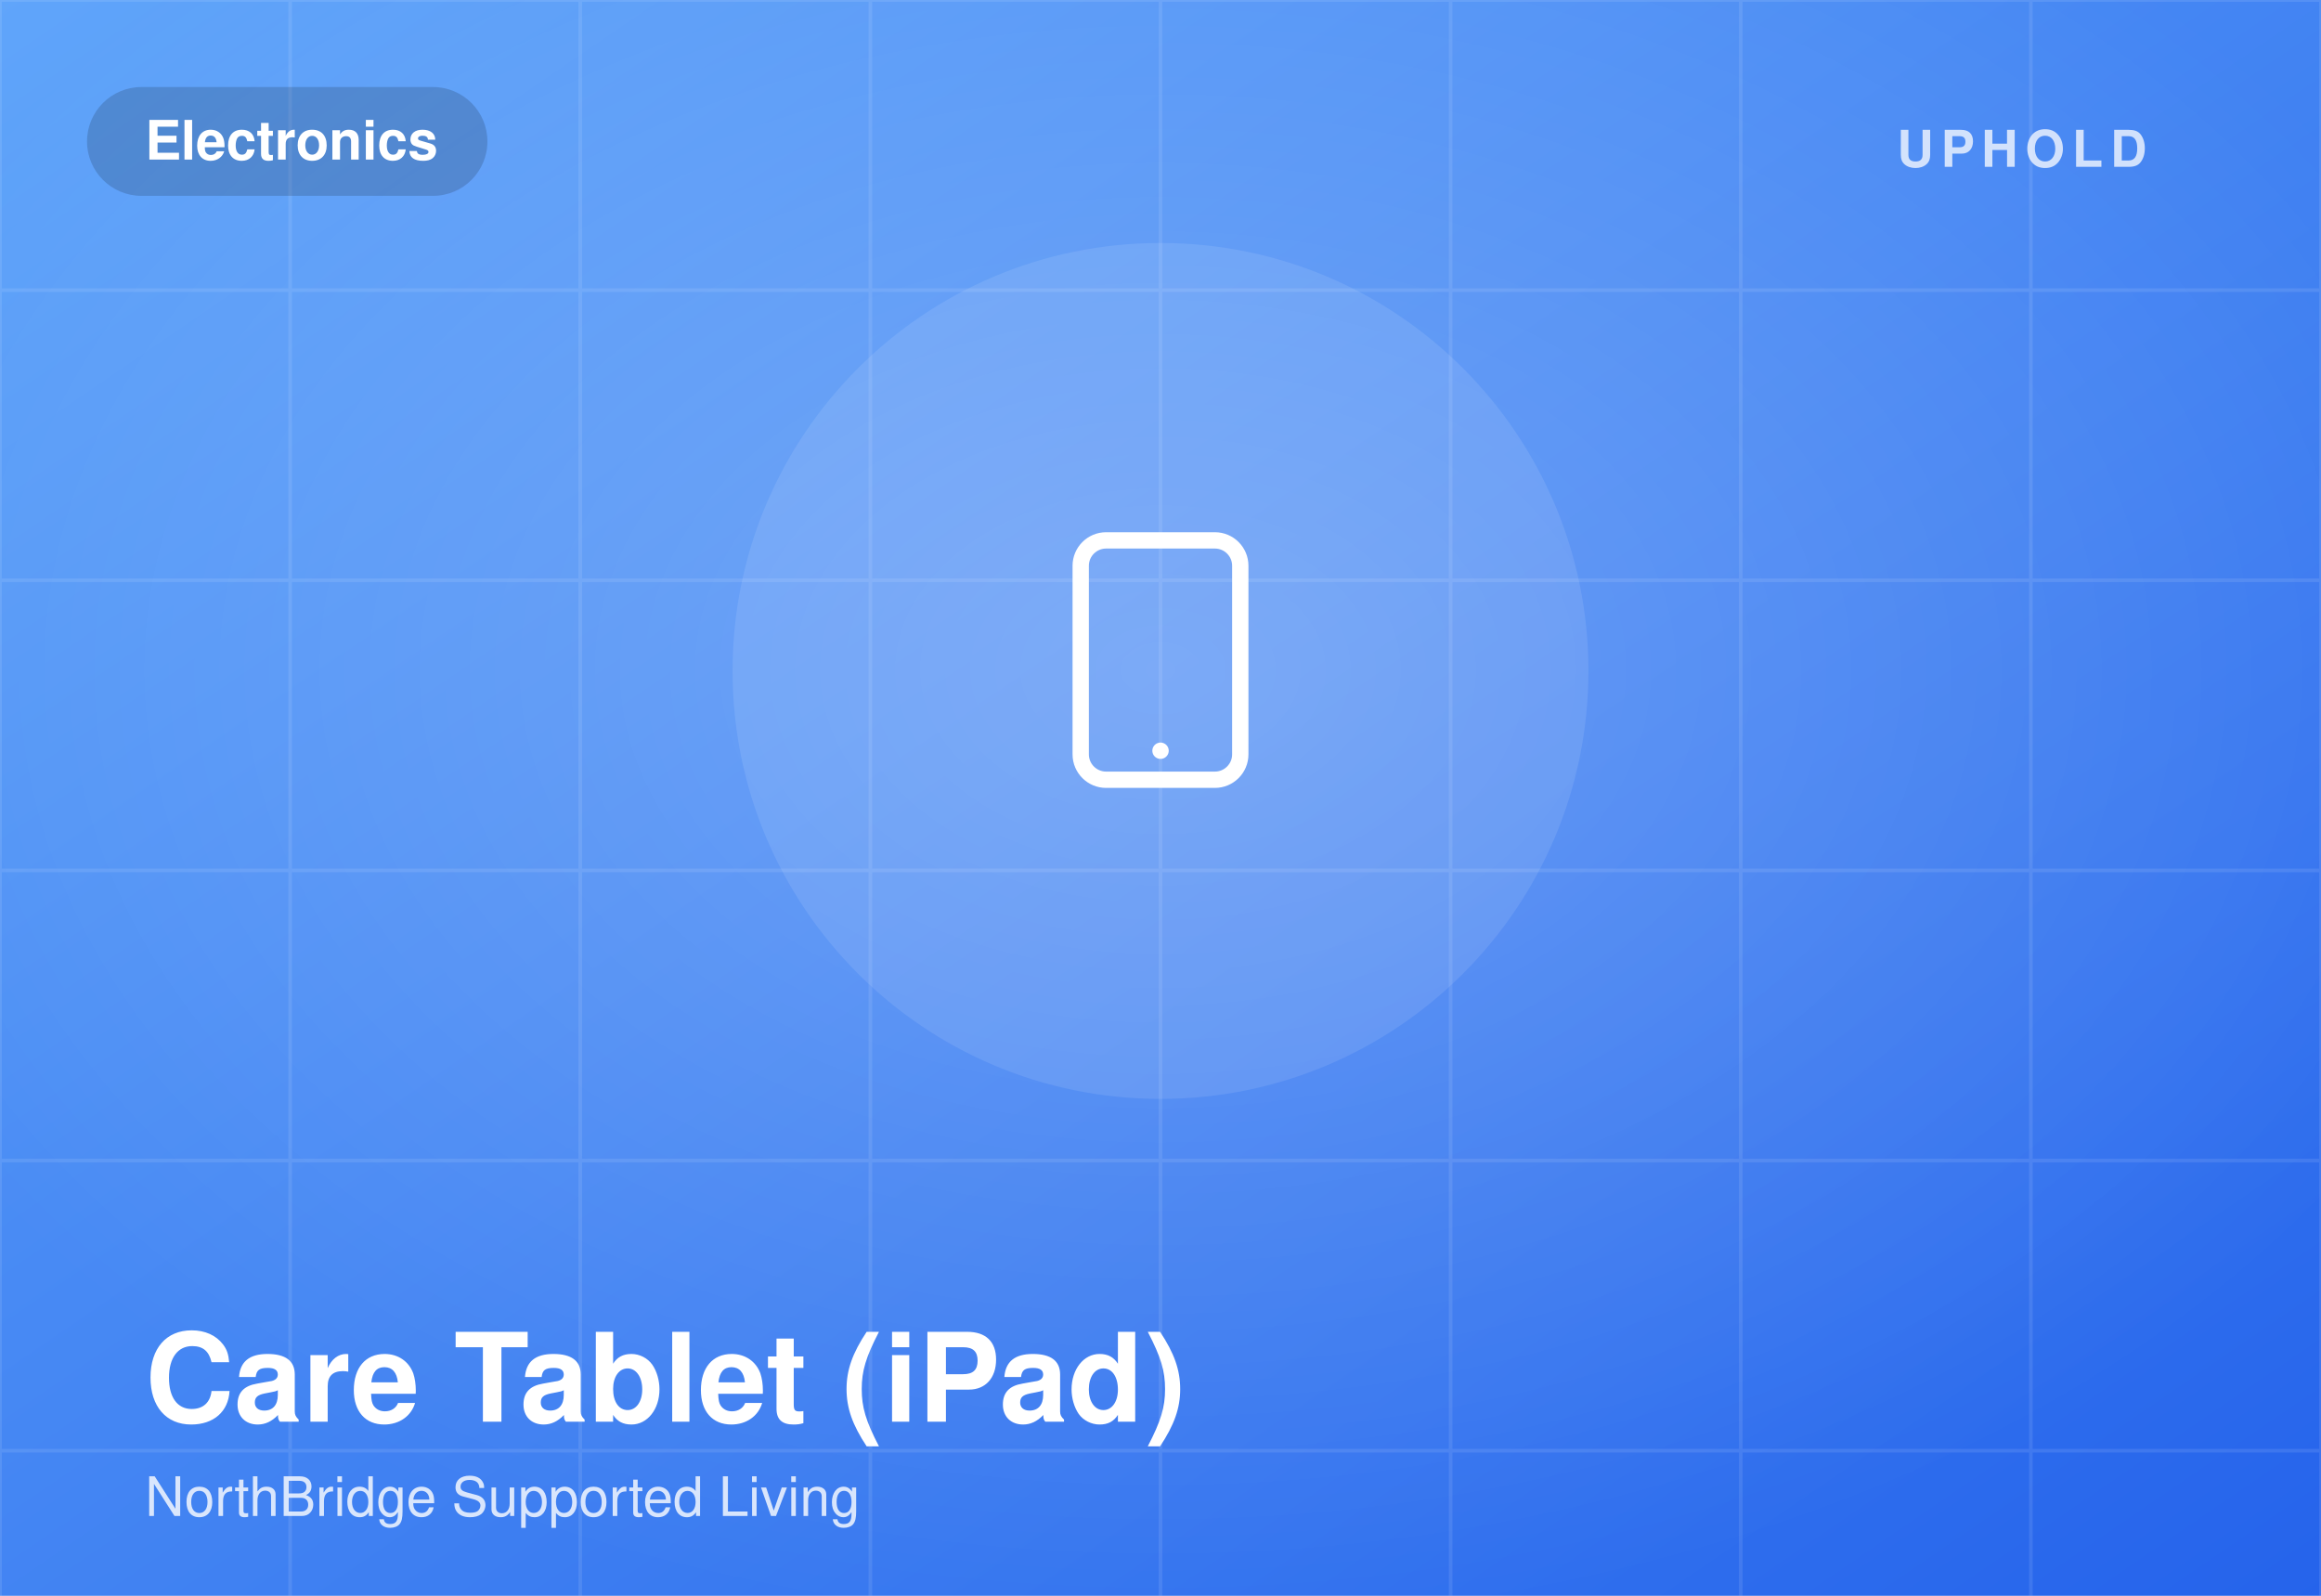
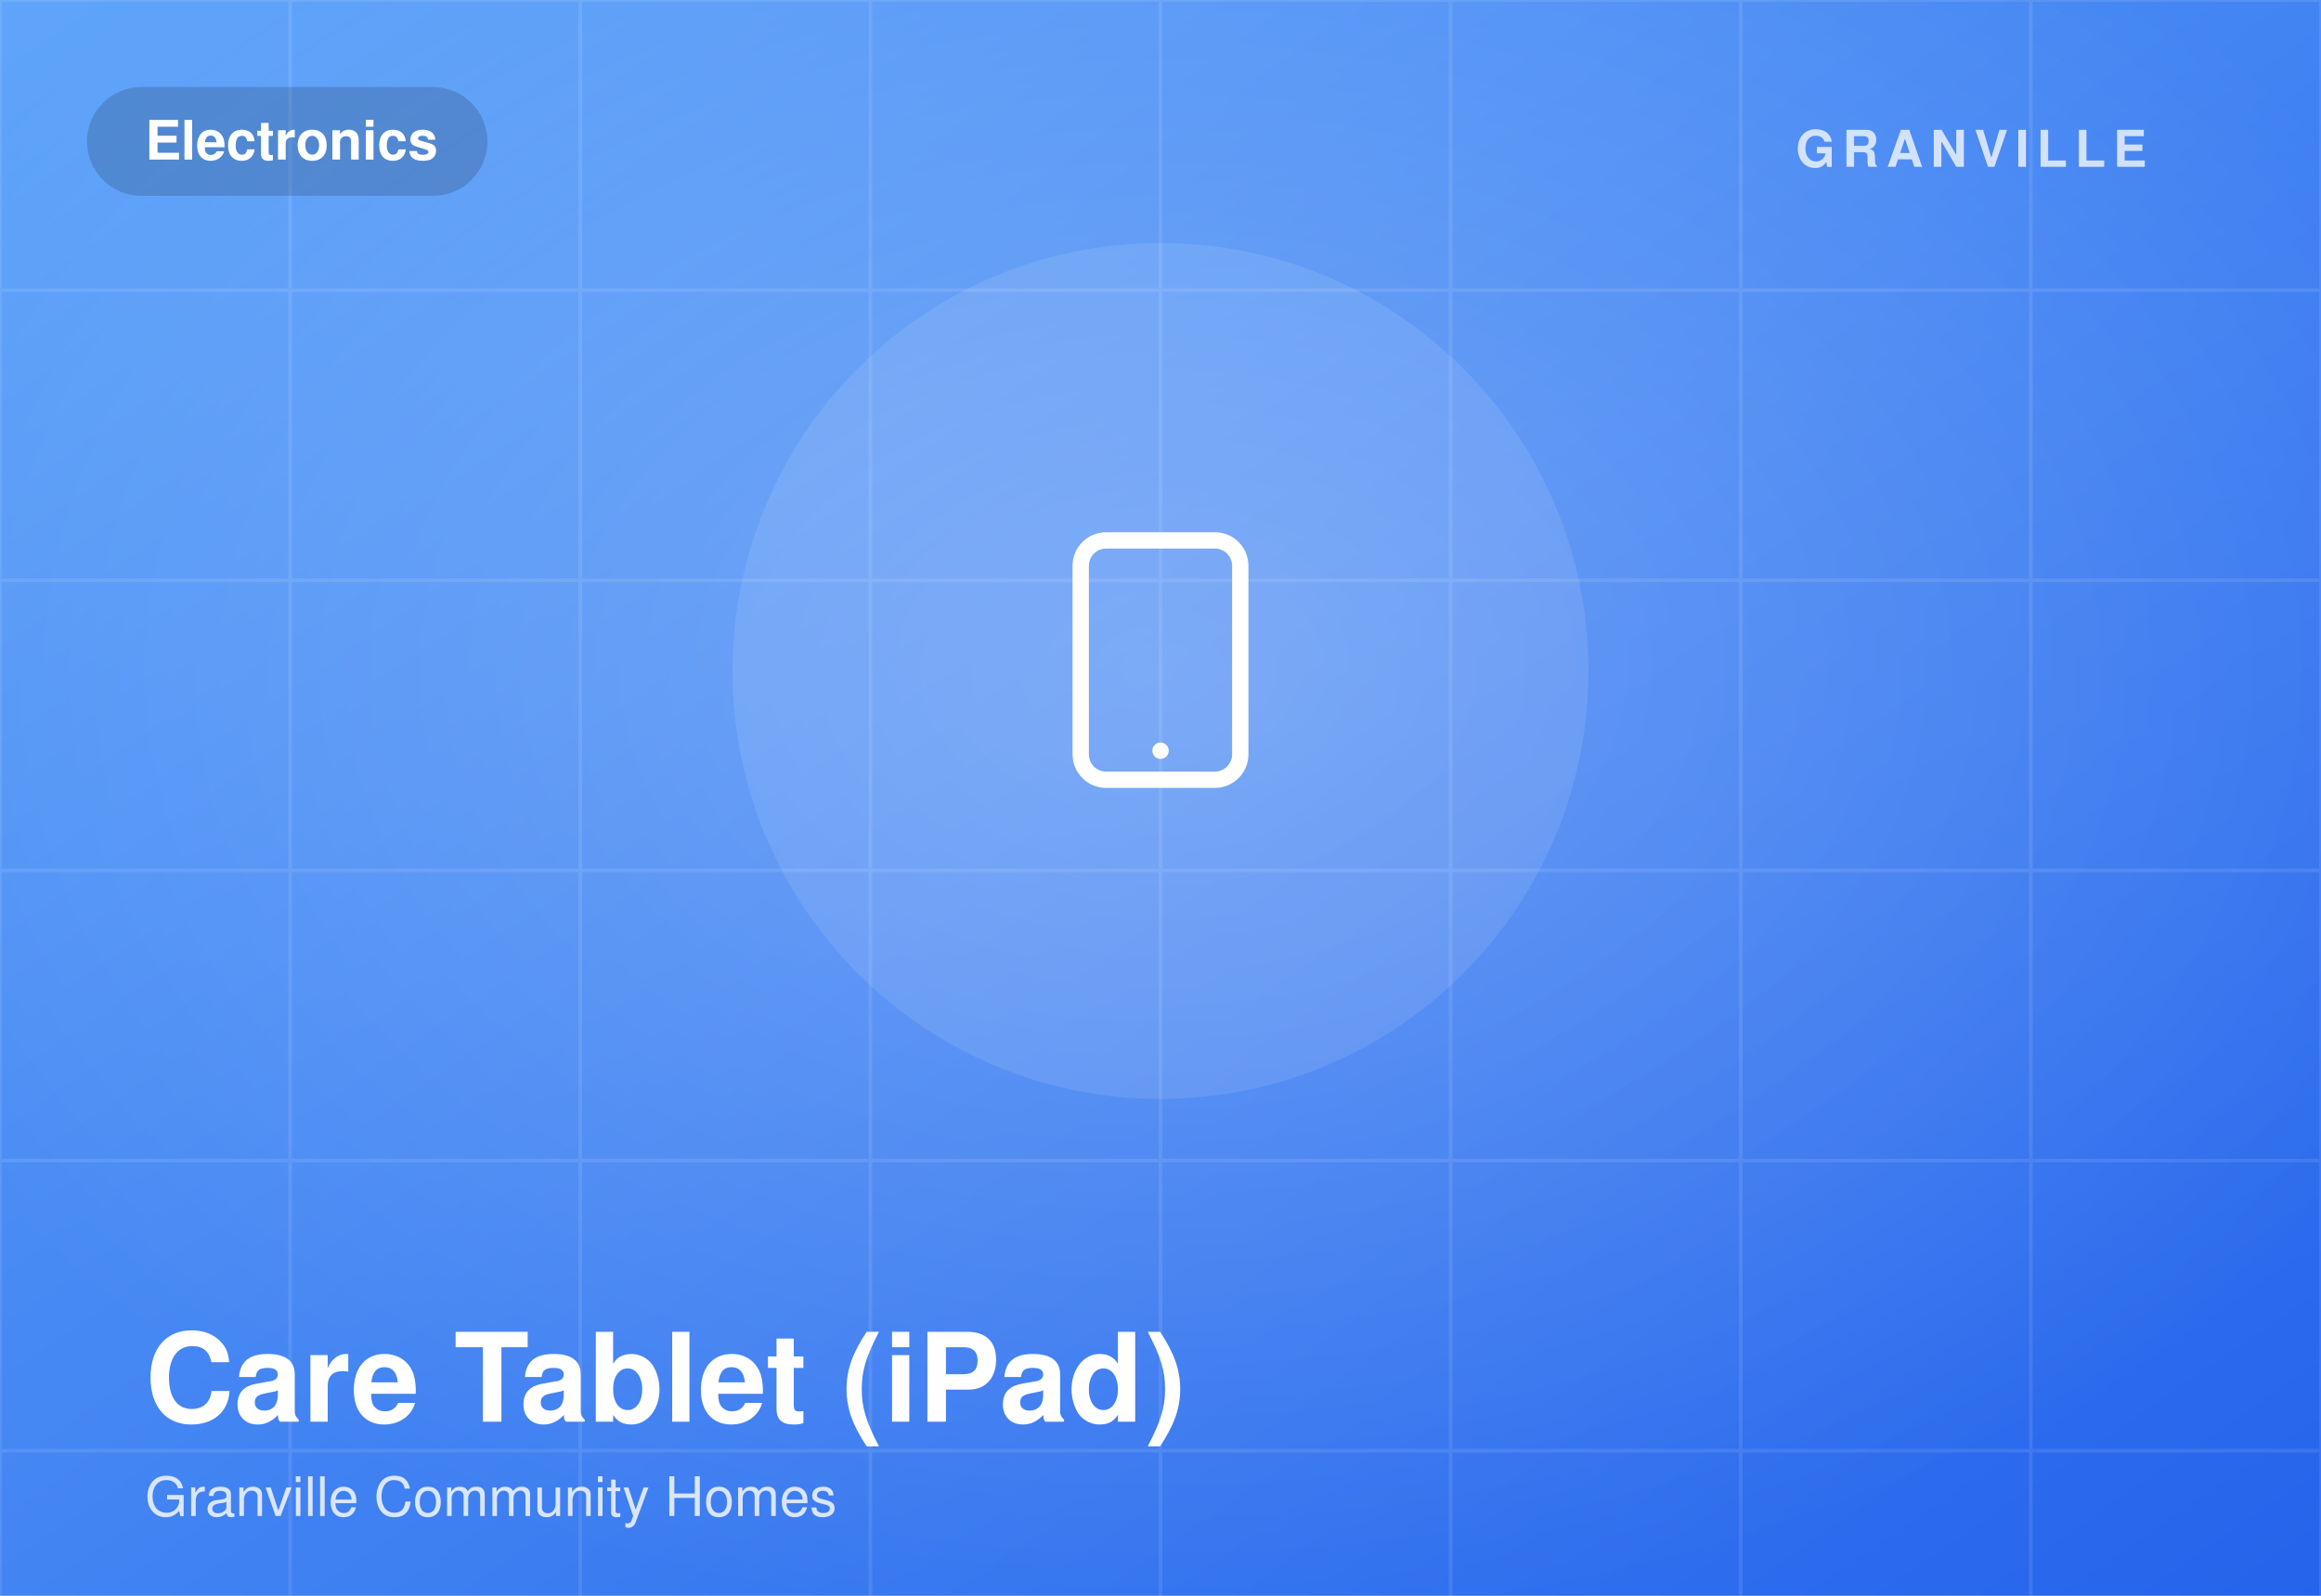
<svg xmlns="http://www.w3.org/2000/svg" viewBox="0 0 640 440" width="640" height="440" role="img" aria-label="Care Tablet (iPad)">
  <defs>
    <linearGradient id="g" x1="0" y1="0" x2="1" y2="1">
      <stop offset="0" stop-color="#60A5FA" />
      <stop offset="1" stop-color="#2563EB" />
    </linearGradient>
    <radialGradient id="spot" cx="0.5" cy="0.42" r="0.6">
      <stop offset="0" stop-color="#ffffff" stop-opacity="0.22" />
      <stop offset="1" stop-color="#ffffff" stop-opacity="0" />
    </radialGradient>
  </defs>
  <rect width="640" height="440" fill="url(#g)" />
  <rect width="640" height="440" fill="url(#spot)" />
  <g opacity="0.10" fill="none" stroke="#fff" stroke-width="1">
    <line x1="0" y1="0" x2="0" y2="440" />
    <line x1="80" y1="0" x2="80" y2="440" />
    <line x1="160" y1="0" x2="160" y2="440" />
    <line x1="240" y1="0" x2="240" y2="440" />
    <line x1="320" y1="0" x2="320" y2="440" />
    <line x1="400" y1="0" x2="400" y2="440" />
    <line x1="480" y1="0" x2="480" y2="440" />
    <line x1="560" y1="0" x2="560" y2="440" />
    <line x1="640" y1="0" x2="640" y2="440" />
    <line x1="0" y1="0" x2="640" y2="0" />
    <line x1="0" y1="80" x2="640" y2="80" />
    <line x1="0" y1="160" x2="640" y2="160" />
    <line x1="0" y1="240" x2="640" y2="240" />
    <line x1="0" y1="320" x2="640" y2="320" />
    <line x1="0" y1="400" x2="640" y2="400" />
  </g>
  <circle cx="320" cy="185" r="118" fill="#fff" opacity="0.10" />
  <g transform="translate(260,125) scale(1.0)">
    <g fill="none" stroke="#fff" stroke-width="4.5" stroke-linecap="round" stroke-linejoin="round">
      <rect x="38" y="24" width="44" height="66" rx="7" />
      <path d="M60 82h.02" />
    </g>
  </g>
  <rect x="24" y="24" width="110.4" height="30" rx="15" fill="#000" opacity="0.16" />
  <text x="40" y="44" font-family="Segoe UI, Helvetica, Arial, sans-serif" font-size="15" font-weight="600" fill="#fff">Electronics</text>
-   <text x="592" y="46" text-anchor="end" font-family="Segoe UI, Helvetica, Arial, sans-serif" font-size="14" font-weight="700" letter-spacing="2" fill="#fff" opacity="0.75">UPHOLD</text>
+   <text x="592" y="46" text-anchor="end" font-family="Segoe UI, Helvetica, Arial, sans-serif" font-size="14" font-weight="700" letter-spacing="2" fill="#fff" opacity="0.75">GRANVILLE</text>
  <text x="40" y="392" font-family="Segoe UI, Helvetica, Arial, sans-serif" font-size="34" font-weight="700" fill="#fff">Care Tablet (iPad)</text>
-   <text x="40" y="418" font-family="Segoe UI, Helvetica, Arial, sans-serif" font-size="15" font-weight="500" fill="#fff" opacity="0.8">NorthBridge Supported Living</text>
+   <text x="40" y="418" font-family="Segoe UI, Helvetica, Arial, sans-serif" font-size="15" font-weight="500" fill="#fff" opacity="0.8">Granville Community Homes</text>
</svg>
